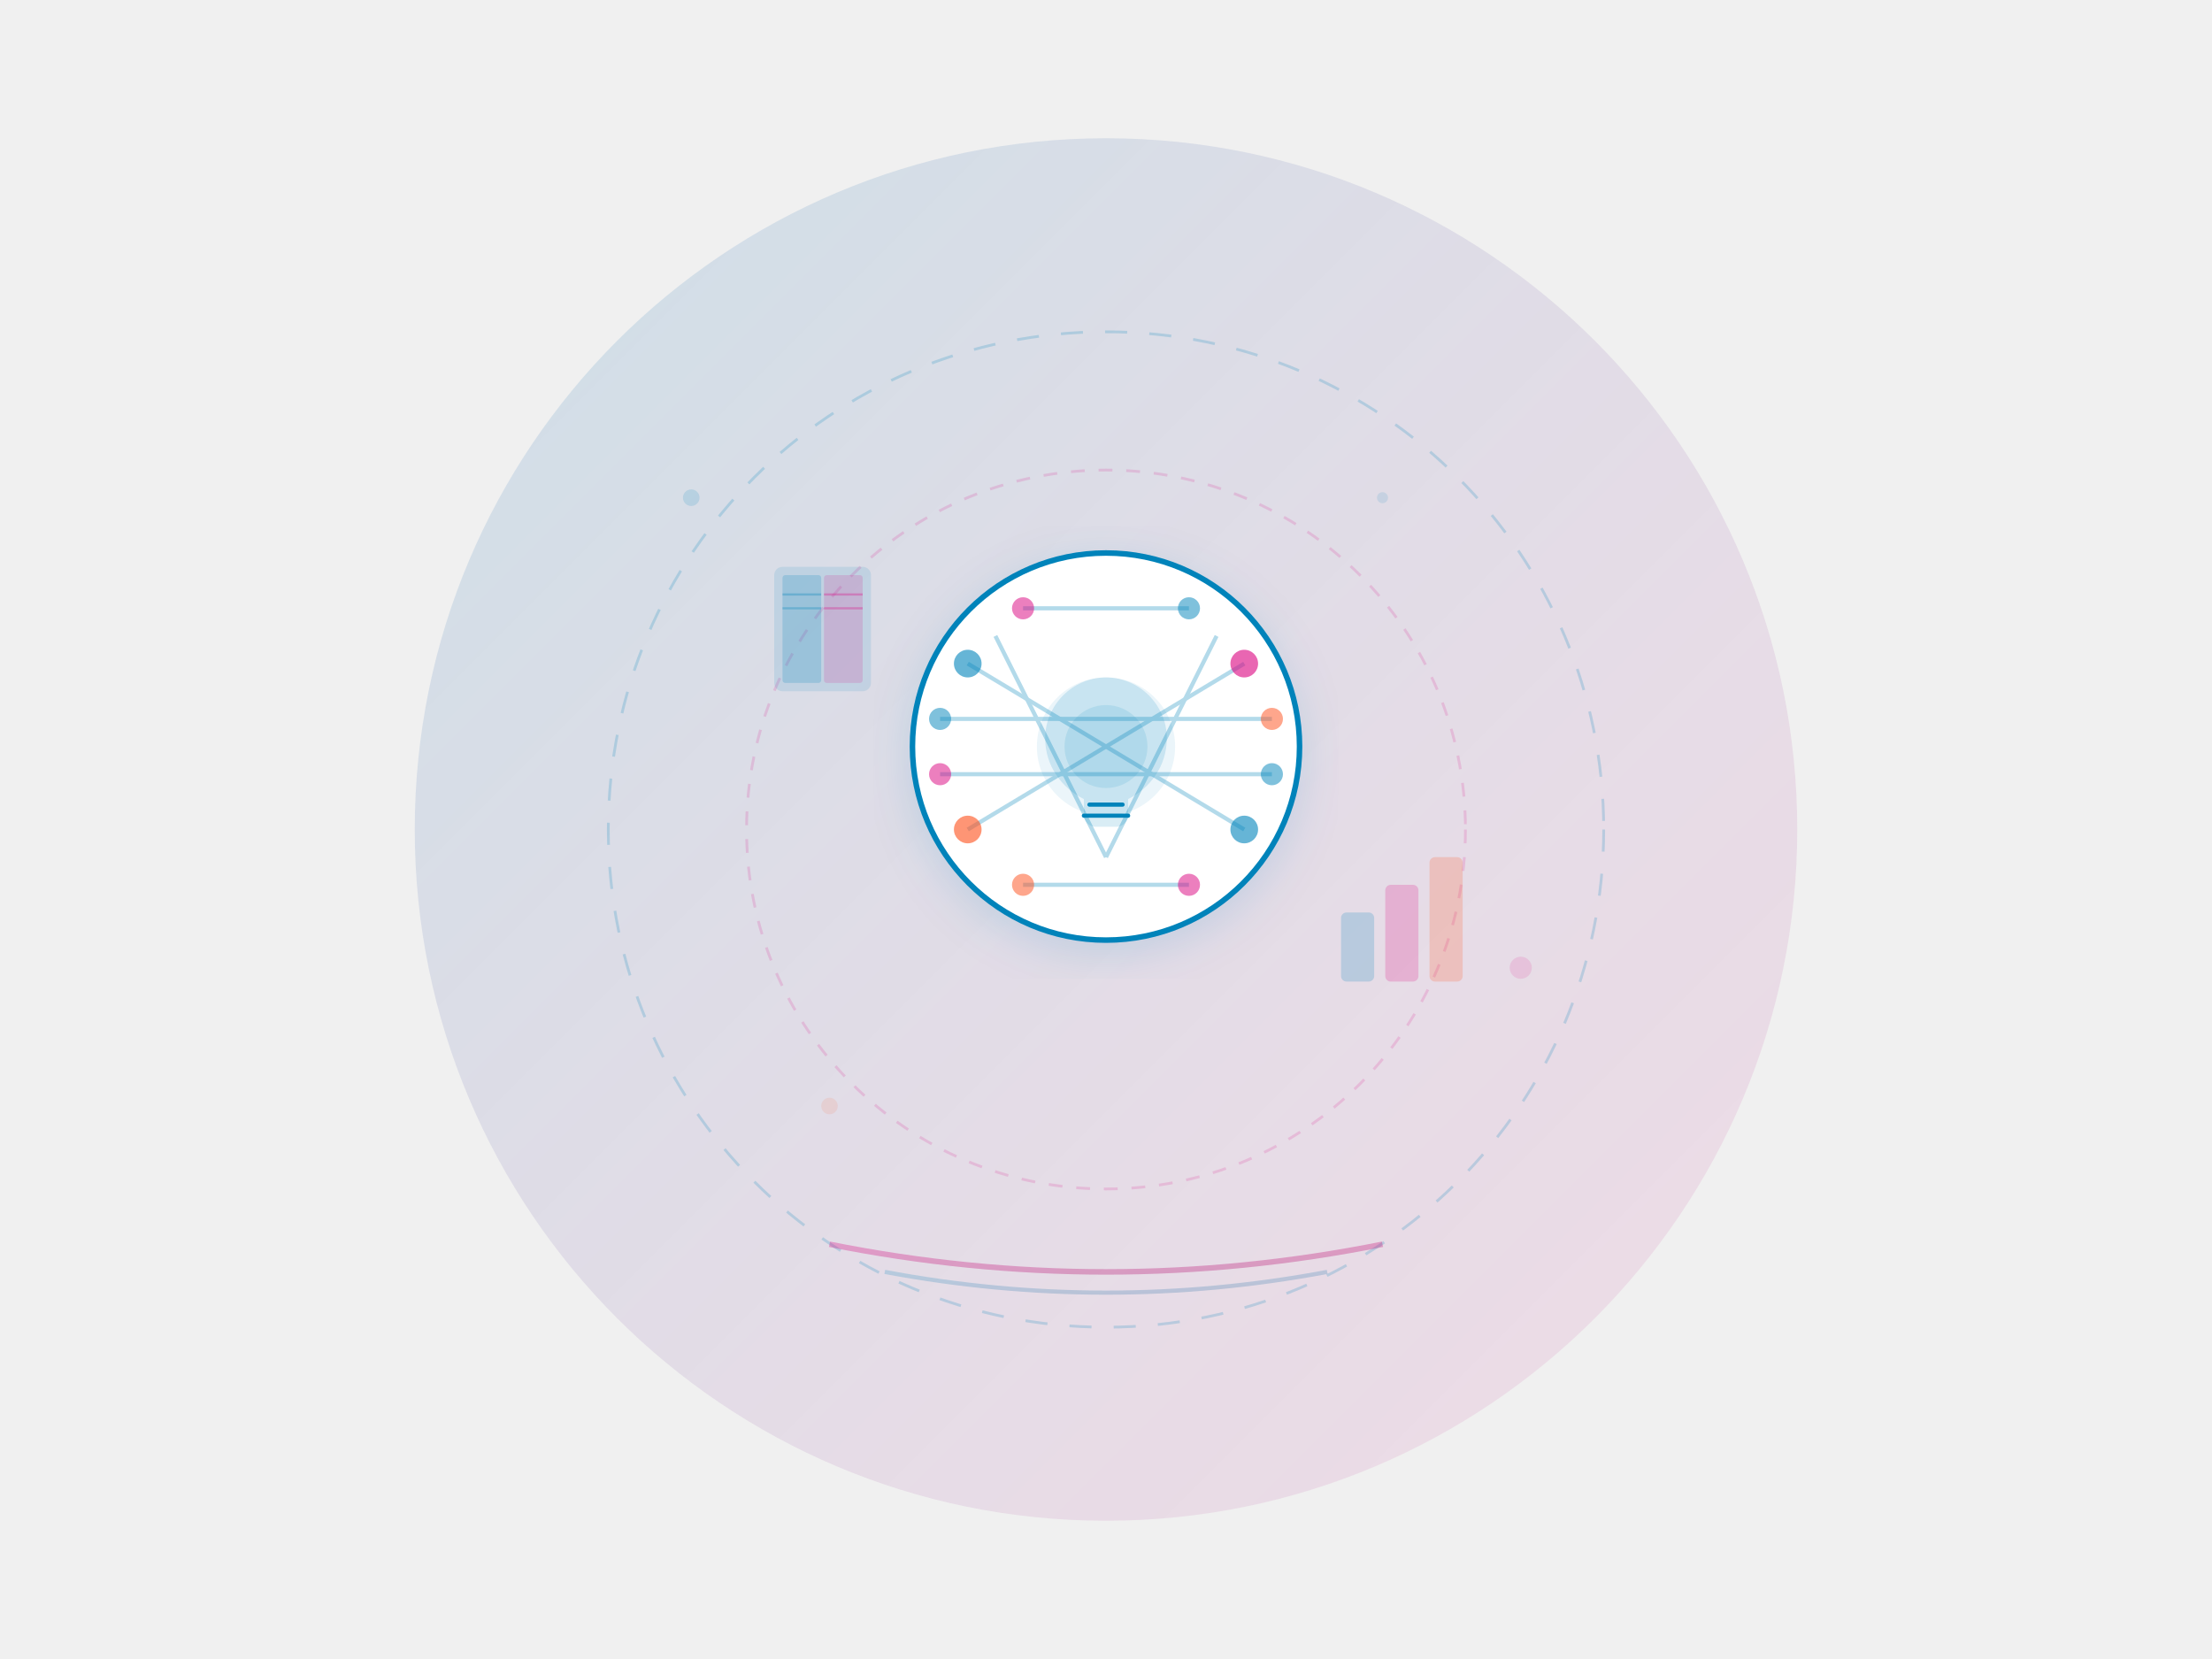
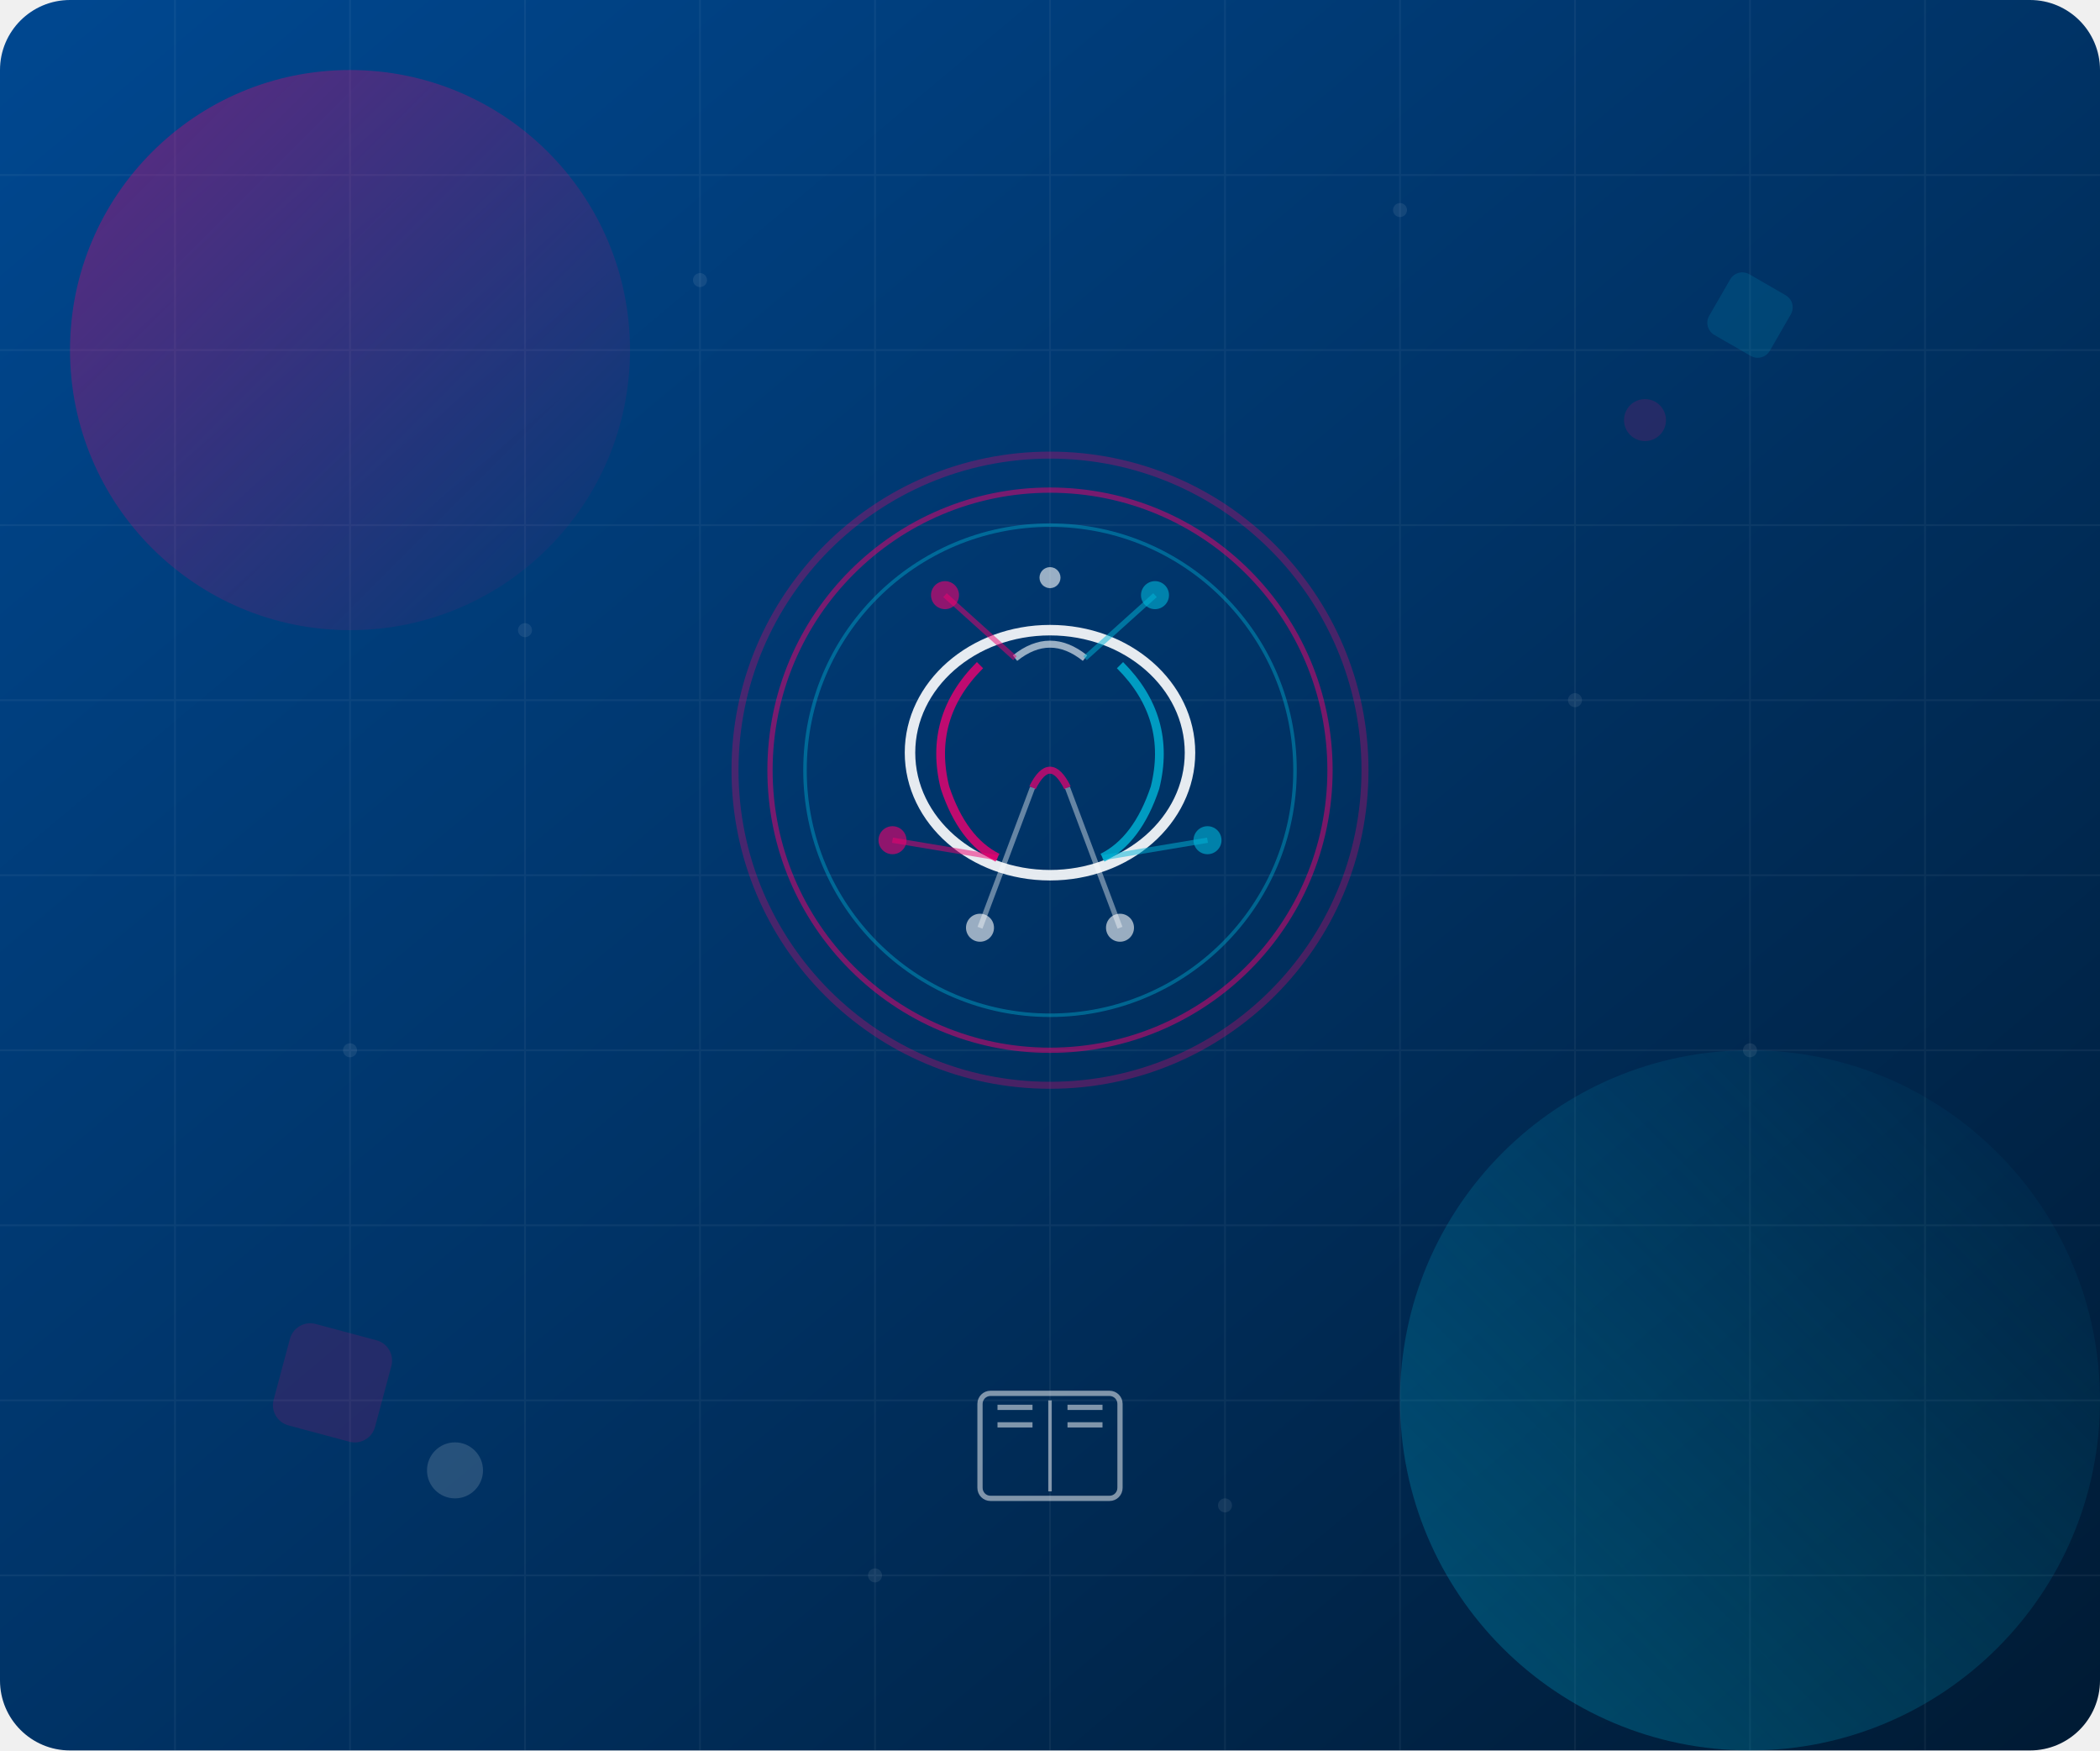
- <svg xmlns="http://www.w3.org/2000/svg" viewBox="0 0 800 600" fill="none">
+ <svg xmlns="http://www.w3.org/2000/svg" viewBox="0 0 600 500" width="600" height="500">
  <defs>
-     <linearGradient id="grad1" x1="0%" y1="0%" x2="100%" y2="100%">
-       <stop offset="0%" stop-color="#0083ba" stop-opacity="0.15" />
-       <stop offset="100%" stop-color="#da007e" stop-opacity="0.08" />
+     <linearGradient id="bgGrad" x1="0%" y1="0%" x2="100%" y2="100%">
+       <stop offset="0%" style="stop-color:#004891;stop-opacity:1" />
+       <stop offset="50%" style="stop-color:#003366;stop-opacity:1" />
+       <stop offset="100%" style="stop-color:#001a33;stop-opacity:1" />
    </linearGradient>
-     <linearGradient id="grad2" x1="0%" y1="0%" x2="100%" y2="100%">
-       <stop offset="0%" stop-color="#0083ba" />
-       <stop offset="100%" stop-color="#004f90" />
+     <linearGradient id="magentaGlow" x1="0%" y1="0%" x2="100%" y2="100%">
+       <stop offset="0%" style="stop-color:#ef0070;stop-opacity:0.4" />
+       <stop offset="100%" style="stop-color:#ef0070;stop-opacity:0" />
    </linearGradient>
-     <linearGradient id="grad3" x1="0%" y1="0%" x2="100%" y2="100%">
-       <stop offset="0%" stop-color="#da007e" />
-       <stop offset="100%" stop-color="#a80062" />
+     <linearGradient id="cyanGlow" x1="0%" y1="100%" x2="100%" y2="0%">
+       <stop offset="0%" style="stop-color:#00b5d8;stop-opacity:0.3" />
+       <stop offset="100%" style="stop-color:#00b5d8;stop-opacity:0" />
    </linearGradient>
-     <linearGradient id="grad4" x1="0%" y1="0%" x2="100%" y2="100%">
-       <stop offset="0%" stop-color="#fe4e19" />
-       <stop offset="100%" stop-color="#d43a0f" />
-     </linearGradient>
-     <filter id="shadow1">
-       <feDropShadow dx="0" dy="4" stdDeviation="8" flood-color="#0083ba" flood-opacity="0.15" />
+     <filter id="glow">
+       <feGaussianBlur stdDeviation="8" result="blur" />
+       <feMerge>
+         <feMergeNode in="blur" />
+         <feMergeNode in="SourceGraphic" />
+       </feMerge>
    </filter>
-     <filter id="glow">
-       <feGaussianBlur stdDeviation="20" result="blur" />
+     <filter id="softGlow">
+       <feGaussianBlur stdDeviation="3" result="blur" />
      <feMerge>
        <feMergeNode in="blur" />
        <feMergeNode in="SourceGraphic" />
      </feMerge>
    </filter>
  </defs>
-   <circle cx="400" cy="300" r="250" fill="url(#grad1)" />
-   <circle cx="400" cy="300" r="180" stroke="#0083ba" stroke-width="1" stroke-dasharray="8,8" fill="none" opacity="0.2" />
-   <circle cx="400" cy="300" r="130" stroke="#da007e" stroke-width="1" stroke-dasharray="5,5" fill="none" opacity="0.15" />
-   <circle cx="400" cy="270" r="70" fill="white" filter="url(#shadow1)" stroke="#0083ba" stroke-width="2" />
-   <g stroke="#0083ba" stroke-width="1.5" opacity="0.3">
-     <line x1="350" y1="240" x2="400" y2="270" />
-     <line x1="450" y1="240" x2="400" y2="270" />
-     <line x1="350" y1="300" x2="400" y2="270" />
-     <line x1="450" y1="300" x2="400" y2="270" />
-     <line x1="370" y1="220" x2="430" y2="220" />
-     <line x1="370" y1="320" x2="430" y2="320" />
-     <line x1="340" y1="260" x2="460" y2="260" />
-     <line x1="340" y1="280" x2="460" y2="280" />
-     <line x1="360" y1="230" x2="400" y2="310" />
-     <line x1="440" y1="230" x2="400" y2="310" />
+   <rect width="600" height="500" rx="20" fill="url(#bgGrad)" />
+   <g opacity="0.05">
+     <line x1="0" y1="50" x2="600" y2="50" stroke="white" stroke-width="0.5" />
+     <line x1="0" y1="100" x2="600" y2="100" stroke="white" stroke-width="0.5" />
+     <line x1="0" y1="150" x2="600" y2="150" stroke="white" stroke-width="0.5" />
+     <line x1="0" y1="200" x2="600" y2="200" stroke="white" stroke-width="0.5" />
+     <line x1="0" y1="250" x2="600" y2="250" stroke="white" stroke-width="0.5" />
+     <line x1="0" y1="300" x2="600" y2="300" stroke="white" stroke-width="0.5" />
+     <line x1="0" y1="350" x2="600" y2="350" stroke="white" stroke-width="0.5" />
+     <line x1="0" y1="400" x2="600" y2="400" stroke="white" stroke-width="0.5" />
+     <line x1="0" y1="450" x2="600" y2="450" stroke="white" stroke-width="0.5" />
+     <line x1="50" y1="0" x2="50" y2="500" stroke="white" stroke-width="0.5" />
+     <line x1="100" y1="0" x2="100" y2="500" stroke="white" stroke-width="0.5" />
+     <line x1="150" y1="0" x2="150" y2="500" stroke="white" stroke-width="0.5" />
+     <line x1="200" y1="0" x2="200" y2="500" stroke="white" stroke-width="0.5" />
+     <line x1="250" y1="0" x2="250" y2="500" stroke="white" stroke-width="0.5" />
+     <line x1="300" y1="0" x2="300" y2="500" stroke="white" stroke-width="0.5" />
+     <line x1="350" y1="0" x2="350" y2="500" stroke="white" stroke-width="0.5" />
+     <line x1="400" y1="0" x2="400" y2="500" stroke="white" stroke-width="0.5" />
+     <line x1="450" y1="0" x2="450" y2="500" stroke="white" stroke-width="0.5" />
+     <line x1="500" y1="0" x2="500" y2="500" stroke="white" stroke-width="0.5" />
+     <line x1="550" y1="0" x2="550" y2="500" stroke="white" stroke-width="0.5" />
  </g>
-   <circle cx="350" cy="240" r="5" fill="#0083ba" opacity="0.6" />
-   <circle cx="450" cy="240" r="5" fill="#da007e" opacity="0.6" />
-   <circle cx="350" cy="300" r="5" fill="#fe4e19" opacity="0.6" />
-   <circle cx="450" cy="300" r="5" fill="#0083ba" opacity="0.6" />
-   <circle cx="370" cy="220" r="4" fill="#da007e" opacity="0.5" />
-   <circle cx="430" cy="220" r="4" fill="#0083ba" opacity="0.5" />
-   <circle cx="370" cy="320" r="4" fill="#fe4e19" opacity="0.5" />
-   <circle cx="430" cy="320" r="4" fill="#da007e" opacity="0.5" />
-   <circle cx="340" cy="260" r="4" fill="#0083ba" opacity="0.5" />
-   <circle cx="460" cy="260" r="4" fill="#fe4e19" opacity="0.5" />
-   <circle cx="340" cy="280" r="4" fill="#da007e" opacity="0.5" />
-   <circle cx="460" cy="280" r="4" fill="#0083ba" opacity="0.5" />
-   <circle cx="400" cy="270" r="25" fill="#0083ba" opacity="0.08" />
-   <circle cx="400" cy="270" r="15" fill="#0083ba" opacity="0.12" />
-   <path d="M400 245C388 245 378 255 378 267C378 277 384 285 392 289V295C392 297 394 299 396 299H404C406 299 408 297 408 295V289C416 285 422 277 422 267C422 255 412 245 400 245Z" fill="#0083ba" opacity="0.15" />
-   <path d="M392 295H408" stroke="#0083ba" stroke-width="1.5" stroke-linecap="round" />
-   <path d="M394 291H406" stroke="#0083ba" stroke-width="1.5" stroke-linecap="round" />
-   <g transform="translate(280, 200)">
-     <rect x="0" y="5" width="35" height="45" rx="3" fill="#0083ba" opacity="0.12" />
-     <rect x="3" y="8" width="14" height="39" rx="1" fill="#0083ba" opacity="0.2" />
-     <rect x="18" y="8" width="14" height="39" rx="1" fill="#da007e" opacity="0.15" />
-     <line x1="3" y1="15" x2="17" y2="15" stroke="#0083ba" stroke-width="0.8" opacity="0.3" />
-     <line x1="3" y1="20" x2="17" y2="20" stroke="#0083ba" stroke-width="0.8" opacity="0.3" />
-     <line x1="18" y1="15" x2="32" y2="15" stroke="#da007e" stroke-width="0.8" opacity="0.3" />
-     <line x1="18" y1="20" x2="32" y2="20" stroke="#da007e" stroke-width="0.8" opacity="0.3" />
+   <circle cx="100" cy="100" r="80" fill="url(#magentaGlow)" />
+   <circle cx="500" cy="400" r="100" fill="url(#cyanGlow)" />
+   <g transform="translate(300, 220)">
+     <circle cx="0" cy="0" r="90" fill="none" stroke="#ef0070" stroke-width="2" opacity="0.3" />
+     <circle cx="0" cy="0" r="80" fill="none" stroke="#ef0070" stroke-width="1.5" opacity="0.5" />
+     <circle cx="0" cy="0" r="70" fill="none" stroke="#00b5d8" stroke-width="1" opacity="0.4" />
+     <ellipse cx="0" cy="-5" rx="40" ry="35" fill="none" stroke="white" stroke-width="3" opacity="0.9" />
+     <path d="M-20,-30 Q-35,-15 -30,5 Q-25,20 -15,25" fill="none" stroke="#ef0070" stroke-width="2.5" opacity="0.8" />
+     <path d="M20,-30 Q35,-15 30,5 Q25,20 15,25" fill="none" stroke="#00b5d8" stroke-width="2.5" opacity="0.8" />
+     <path d="M-10,-32 Q0,-40 10,-32" fill="none" stroke="white" stroke-width="2" opacity="0.6" />
+     <path d="M-5,5 Q0,-5 5,5" fill="none" stroke="#ef0070" stroke-width="2" opacity="0.7" />
+     <g opacity="0.6">
+       <circle cx="-30" cy="-50" r="4" fill="#ef0070" />
+       <circle cx="30" cy="-50" r="4" fill="#00b5d8" />
+       <circle cx="-45" cy="20" r="4" fill="#ef0070" />
+       <circle cx="45" cy="20" r="4" fill="#00b5d8" />
+       <circle cx="-20" cy="45" r="4" fill="white" />
+       <circle cx="20" cy="45" r="4" fill="white" />
+       <circle cx="0" cy="-55" r="3" fill="white" />
+     </g>
+     <line x1="-30" y1="-50" x2="-10" y2="-32" stroke="#ef0070" stroke-width="1.5" opacity="0.5" />
+     <line x1="30" y1="-50" x2="10" y2="-32" stroke="#00b5d8" stroke-width="1.5" opacity="0.5" />
+     <line x1="-45" y1="20" x2="-15" y2="25" stroke="#ef0070" stroke-width="1.5" opacity="0.5" />
+     <line x1="45" y1="20" x2="15" y2="25" stroke="#00b5d8" stroke-width="1.5" opacity="0.5" />
+     <line x1="-20" y1="45" x2="-5" y2="5" stroke="white" stroke-width="1.5" opacity="0.4" />
+     <line x1="20" y1="45" x2="5" y2="5" stroke="white" stroke-width="1.5" opacity="0.4" />
  </g>
-   <g transform="translate(485, 310)">
-     <rect x="0" y="20" width="12" height="25" rx="2" fill="#0083ba" opacity="0.2" />
-     <rect x="16" y="10" width="12" height="35" rx="2" fill="#da007e" opacity="0.2" />
-     <rect x="32" y="0" width="12" height="45" rx="2" fill="#fe4e19" opacity="0.2" />
+   <g opacity="0.15">
+     <rect x="80" y="380" width="30" height="30" rx="6" fill="#ef0070" transform="rotate(15, 95, 395)" />
+     <rect x="490" y="80" width="20" height="20" rx="4" fill="#00b5d8" transform="rotate(30, 500, 90)" />
+     <circle cx="130" cy="420" r="8" fill="white" />
+     <circle cx="470" cy="120" r="6" fill="#ef0070" />
  </g>
-   <circle cx="250" cy="180" r="3" fill="#0083ba" opacity="0.15">
-     <animate attributeName="cy" values="180;170;180" dur="3s" repeatCount="indefinite" />
-   </circle>
-   <circle cx="550" cy="350" r="4" fill="#da007e" opacity="0.12">
-     <animate attributeName="cy" values="350;338;350" dur="4s" repeatCount="indefinite" />
-   </circle>
-   <circle cx="300" cy="400" r="3" fill="#fe4e19" opacity="0.1">
-     <animate attributeName="cy" values="400;390;400" dur="3.5s" repeatCount="indefinite" />
-   </circle>
-   <circle cx="500" cy="180" r="2" fill="#0083ba" opacity="0.12">
-     <animate attributeName="cy" values="180;172;180" dur="2.8s" repeatCount="indefinite" />
-   </circle>
-   <path d="M300 450 Q400 470 500 450" stroke="url(#grad3)" stroke-width="2" fill="none" opacity="0.3" />
-   <path d="M320 460 Q400 475 480 460" stroke="url(#grad2)" stroke-width="1.5" fill="none" opacity="0.2" />
+   <g fill="white" opacity="0.08">
+     <circle cx="200" cy="80" r="2" />
+     <circle cx="400" cy="60" r="2" />
+     <circle cx="150" cy="180" r="2" />
+     <circle cx="450" cy="200" r="2" />
+     <circle cx="100" cy="300" r="2" />
+     <circle cx="500" cy="300" r="2" />
+     <circle cx="350" cy="430" r="2" />
+     <circle cx="250" cy="450" r="2" />
+   </g>
+   <g transform="translate(300, 410)" opacity="0.5">
+     <rect x="-20" y="-12" width="40" height="30" rx="3" fill="none" stroke="white" stroke-width="1.5" />
+     <line x1="0" y1="-10" x2="0" y2="16" stroke="white" stroke-width="1" />
+     <line x1="-15" y1="-8" x2="-5" y2="-8" stroke="white" stroke-width="1.5" />
+     <line x1="-15" y1="-3" x2="-5" y2="-3" stroke="white" stroke-width="1.5" />
+     <line x1="5" y1="-8" x2="15" y2="-8" stroke="white" stroke-width="1.5" />
+     <line x1="5" y1="-3" x2="15" y2="-3" stroke="white" stroke-width="1.5" />
+   </g>
</svg>
